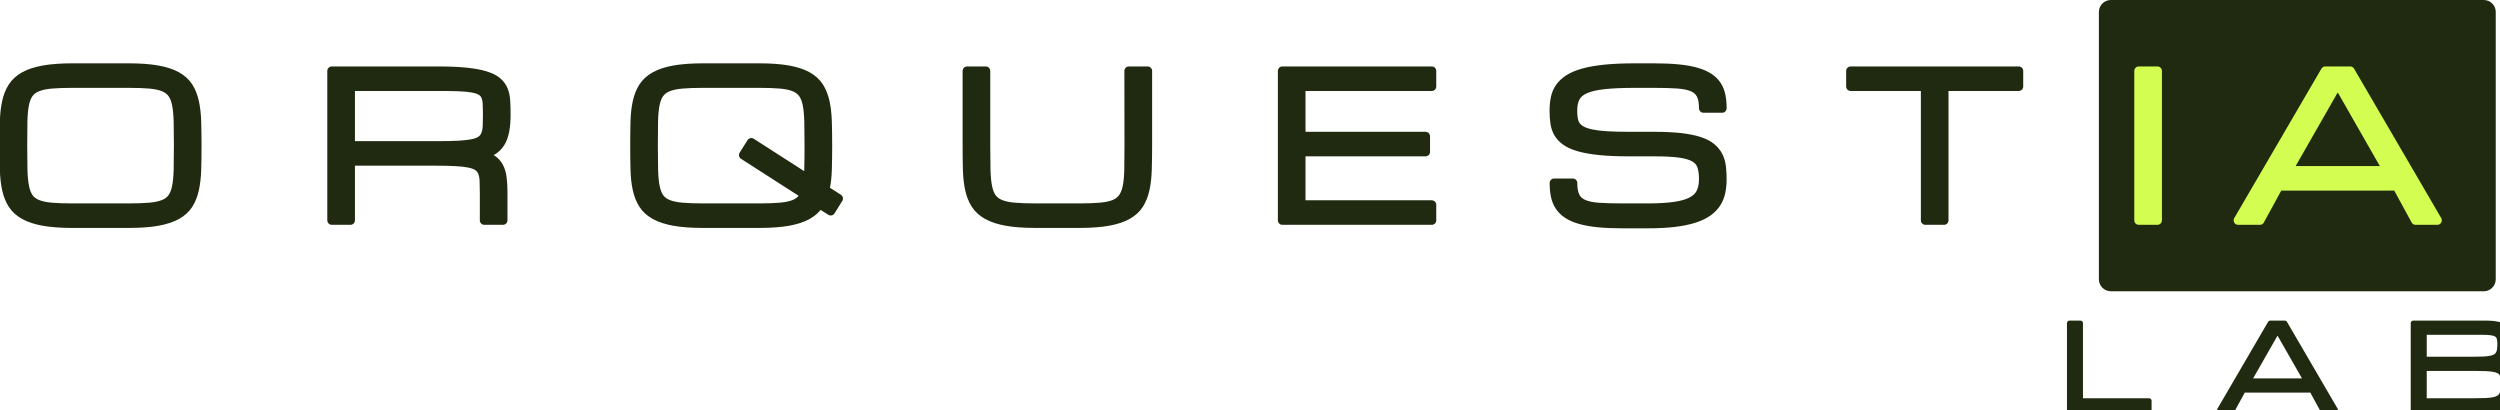
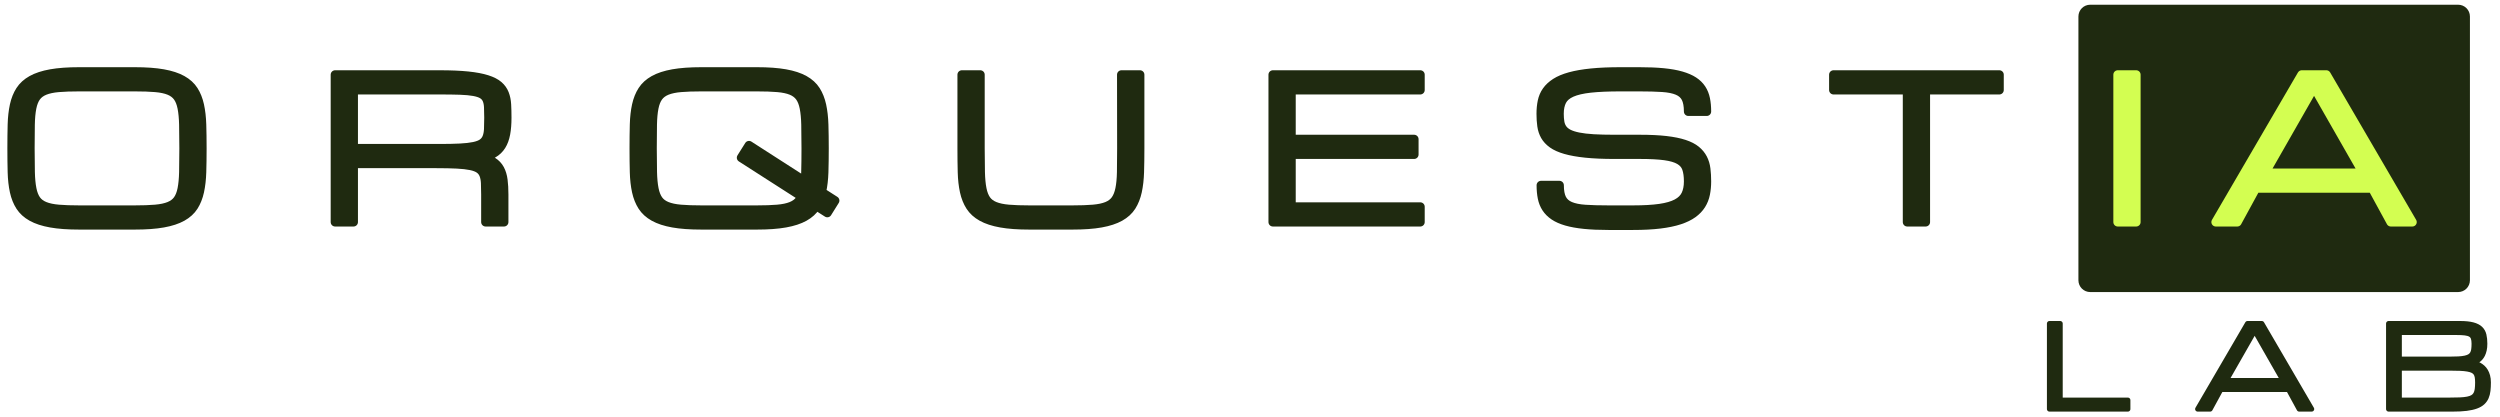
- <svg xmlns="http://www.w3.org/2000/svg" viewBox="0.0 -110.6 1250.8 205.8" width="750" height="123">
+ <svg xmlns="http://www.w3.org/2000/svg" viewBox="-4 -113 1268 212" width="750" height="125">
  <path d="M62.549 -76.562Q71.143 -76.562 77.026 -75.513Q82.91 -74.463 86.719 -72.339Q90.527 -70.215 92.578 -66.992Q94.629 -63.77 95.581 -59.424Q96.533 -55.078 96.704 -49.609Q96.875 -44.141 96.875 -37.5Q96.875 -30.859 96.704 -25.391Q96.533 -19.922 95.581 -15.576Q94.629 -11.23 92.578 -8.008Q90.527 -4.785 86.719 -2.661Q82.91 -0.537 77.026 0.513Q71.143 1.562 62.549 1.562H34.326Q25.732 1.562 19.849 0.513Q13.965 -0.537 10.156 -2.661Q6.348 -4.785 4.272 -8.008Q2.197 -11.23 1.245 -15.576Q0.293 -19.922 0.146 -25.391Q0.0 -30.859 0.0 -37.5Q0.0 -44.141 0.146 -49.609Q0.293 -55.078 1.245 -59.424Q2.197 -63.77 4.272 -66.992Q6.348 -70.215 10.156 -72.339Q13.965 -74.463 19.849 -75.513Q25.732 -76.562 34.326 -76.562ZM62.549 -6.25Q68.75 -6.25 73.022 -6.616Q77.295 -6.982 80.078 -8.105Q82.861 -9.229 84.375 -11.328Q85.889 -13.428 86.572 -16.895Q87.256 -20.361 87.378 -25.415Q87.5 -30.469 87.5 -37.5Q87.5 -44.531 87.378 -49.585Q87.256 -54.639 86.572 -58.105Q85.889 -61.572 84.375 -63.672Q82.861 -65.771 80.103 -66.895Q77.344 -68.018 73.071 -68.384Q68.799 -68.75 62.549 -68.75H34.326Q28.076 -68.75 23.804 -68.384Q19.531 -68.018 16.748 -66.895Q13.965 -65.771 12.451 -63.672Q10.938 -61.572 10.254 -58.105Q9.57 -54.639 9.473 -49.585Q9.375 -44.531 9.375 -37.5Q9.375 -30.469 9.497 -25.415Q9.619 -20.361 10.303 -16.895Q10.986 -13.428 12.476 -11.328Q13.965 -9.229 16.748 -8.105Q19.531 -6.982 23.804 -6.616Q28.076 -6.25 34.326 -6.25Z" fill="#1F2A10" stroke="#1F2A10" stroke-width="4.5" stroke-linejoin="round" />
  <path d="M250.438 0.0H241.062V-14.062Q241.062 -17.48 240.94 -19.946Q240.818 -22.412 240.11 -24.17Q239.402 -25.928 237.889 -27.002Q236.375 -28.076 233.592 -28.662Q230.809 -29.248 226.536 -29.468Q222.264 -29.688 216.014 -29.688H173.875V0.0H164.5V-75.0H217.576Q226.17 -75.0 232.054 -74.39Q237.938 -73.779 241.771 -72.559Q245.604 -71.338 247.679 -69.531Q249.754 -67.725 250.706 -65.283Q251.658 -62.842 251.829 -59.814Q252.0 -56.787 252.0 -53.125Q252.0 -48.438 251.341 -44.897Q250.682 -41.357 249.119 -38.867Q247.557 -36.377 244.969 -34.888Q242.381 -33.398 238.475 -32.812Q242.381 -32.227 244.725 -30.762Q247.068 -29.297 248.338 -26.953Q249.607 -24.609 250.022 -21.387Q250.438 -18.164 250.438 -14.062ZM173.875 -37.5H217.576Q223.826 -37.5 228.099 -37.72Q232.371 -37.939 235.154 -38.525Q237.938 -39.111 239.451 -40.186Q240.965 -41.26 241.673 -43.018Q242.381 -44.775 242.503 -47.241Q242.625 -49.707 242.625 -53.125Q242.625 -56.299 242.503 -58.594Q242.381 -60.889 241.673 -62.451Q240.965 -64.014 239.451 -64.941Q237.938 -65.869 235.154 -66.382Q232.371 -66.895 228.099 -67.041Q223.826 -67.188 217.576 -67.188H173.875Z" fill="#1F2A10" stroke="#1F2A10" stroke-width="4.5" stroke-linejoin="round" />
  <path d="M350.875 -76.562Q342.281 -76.562 336.397 -75.513Q330.514 -74.463 326.705 -72.339Q322.896 -70.215 320.821 -66.992Q318.746 -63.77 317.794 -59.424Q316.842 -55.078 316.695 -49.609Q316.549 -44.141 316.549 -37.5Q316.549 -30.859 316.695 -25.391Q316.842 -19.922 317.794 -15.576Q318.746 -11.23 320.821 -8.008Q322.896 -4.785 326.705 -2.661Q330.514 -0.537 336.397 0.513Q342.281 1.562 350.875 1.562H379.098Q387.691 1.562 393.575 0.513Q399.459 -0.537 403.268 -2.661Q407.076 -4.785 409.127 -8.008Q409.225 -8.154 409.273 -8.301L414.938 -4.688L418.844 -10.938L412.057 -15.283Q412.105 -15.43 412.105 -15.576Q413.082 -19.922 413.253 -25.391Q413.424 -30.859 413.424 -37.5Q413.424 -44.141 413.253 -49.609Q413.082 -55.078 412.13 -59.424Q411.178 -63.77 409.127 -66.992Q407.076 -70.215 403.268 -72.339Q399.459 -74.463 393.575 -75.513Q387.691 -76.562 379.098 -76.562ZM350.875 -6.25Q344.625 -6.25 340.353 -6.616Q336.08 -6.982 333.297 -8.105Q330.514 -9.229 329.024 -11.328Q327.535 -13.428 326.852 -16.895Q326.168 -20.361 326.046 -25.415Q325.924 -30.469 325.924 -37.5Q325.924 -44.531 326.021 -49.585Q326.119 -54.639 326.803 -58.105Q327.486 -61.572 329.0 -63.672Q330.514 -65.771 333.297 -66.895Q336.08 -68.018 340.353 -68.384Q344.625 -68.75 350.875 -68.75H379.098Q385.348 -68.75 389.62 -68.384Q393.893 -68.018 396.651 -66.895Q399.41 -65.771 400.924 -63.672Q402.438 -61.572 403.121 -58.105Q403.805 -54.639 403.927 -49.585Q404.049 -44.531 404.049 -37.5Q404.049 -30.469 403.902 -25.391Q403.854 -22.852 403.658 -20.703L375.094 -39.062L371.139 -32.764L401.9 -13.037Q401.461 -12.061 400.924 -11.328Q399.41 -9.229 396.627 -8.105Q393.844 -6.982 389.571 -6.616Q385.299 -6.25 379.098 -6.25Z" fill="#1F2A10" stroke="#1F2A10" stroke-width="4.5" stroke-linejoin="round" />
  <path d="M574.018 -75.0V-37.5Q574.018 -30.859 573.847 -25.391Q573.676 -19.922 572.724 -15.576Q571.771 -11.23 569.721 -8.008Q567.67 -4.785 563.861 -2.661Q560.053 -0.537 554.169 0.513Q548.285 1.562 539.691 1.562H517.719Q509.125 1.562 503.241 0.513Q497.357 -0.537 493.549 -2.661Q489.74 -4.785 487.665 -8.008Q485.59 -11.23 484.638 -15.576Q483.686 -19.922 483.539 -25.391Q483.393 -30.859 483.393 -37.5V-75.0H492.768V-37.5Q492.768 -30.469 492.89 -25.415Q493.012 -20.361 493.695 -16.895Q494.379 -13.428 495.868 -11.328Q497.357 -9.229 500.141 -8.105Q502.924 -6.982 507.196 -6.616Q511.469 -6.25 517.719 -6.25H539.691Q545.893 -6.25 550.189 -6.616Q554.486 -6.982 557.245 -8.105Q560.004 -9.229 561.518 -11.328Q563.031 -13.428 563.739 -16.895Q564.447 -20.361 564.545 -25.415Q564.643 -30.469 564.643 -37.5L564.594 -75.0Z" fill="#1F2A10" stroke="#1F2A10" stroke-width="4.5" stroke-linejoin="round" />
  <path d="M641.643 0.0V-75.0H716.643V-67.188H651.018V-42.188H713.518V-34.375H651.018V-7.812H716.643V0.0Z" fill="#1F2A10" stroke="#1F2A10" stroke-width="4.5" stroke-linejoin="round" />
  <path d="M828.408 -42.188Q836.123 -42.188 841.641 -41.553Q847.158 -40.918 850.942 -39.673Q854.727 -38.428 856.973 -36.572Q859.219 -34.717 860.439 -32.349Q861.66 -29.98 862.026 -27.051Q862.393 -24.121 862.393 -20.703Q862.393 -17.285 861.782 -14.282Q861.172 -11.279 859.609 -8.789Q858.047 -6.299 855.361 -4.346Q852.676 -2.393 848.525 -1.025Q844.375 0.342 838.54 1.05Q832.705 1.758 824.893 1.758H812.393Q805.361 1.758 800.088 1.221Q794.814 0.684 791.006 -0.415Q787.197 -1.514 784.707 -3.198Q782.217 -4.883 780.728 -7.153Q779.238 -9.424 778.652 -12.329Q778.066 -15.234 778.066 -18.75H787.441Q787.441 -14.355 788.711 -11.865Q789.98 -9.375 792.91 -8.13Q795.84 -6.885 800.601 -6.567Q805.361 -6.25 812.393 -6.25H824.893Q833.096 -6.25 838.516 -7.031Q843.936 -7.812 847.158 -9.521Q850.381 -11.23 851.699 -13.989Q853.018 -16.748 853.018 -20.703Q853.018 -24.658 852.114 -27.295Q851.211 -29.932 848.55 -31.494Q845.889 -33.057 841.055 -33.716Q836.221 -34.375 828.408 -34.375H815.518Q806.924 -34.375 800.796 -35.01Q794.668 -35.645 790.518 -36.841Q786.367 -38.037 783.877 -39.819Q781.387 -41.602 780.093 -43.896Q778.799 -46.191 778.408 -48.999Q778.018 -51.807 778.018 -55.078Q778.018 -58.496 778.628 -61.426Q779.238 -64.355 780.898 -66.724Q782.559 -69.092 785.439 -70.947Q788.32 -72.803 792.837 -74.048Q797.354 -75.293 803.701 -75.928Q810.049 -76.562 818.643 -76.562H828.018Q835.049 -76.562 840.322 -76.05Q845.596 -75.537 849.404 -74.438Q853.213 -73.34 855.728 -71.704Q858.242 -70.068 859.731 -67.798Q861.221 -65.527 861.807 -62.646Q862.393 -59.766 862.393 -56.25H853.018Q853.018 -60.645 851.748 -63.135Q850.479 -65.625 847.549 -66.87Q844.619 -68.115 839.834 -68.433Q835.049 -68.75 828.018 -68.75H818.643Q809.268 -68.75 803.213 -68.091Q797.158 -67.432 793.643 -65.869Q790.127 -64.307 788.76 -61.67Q787.393 -59.033 787.393 -55.078Q787.393 -52.637 787.734 -50.732Q788.076 -48.828 789.126 -47.388Q790.176 -45.947 792.08 -44.971Q793.984 -43.994 797.109 -43.359Q800.234 -42.725 804.751 -42.456Q809.268 -42.188 815.518 -42.188Z" fill="#1F2A10" stroke="#1F2A10" stroke-width="4.5" stroke-linejoin="round" />
  <path d="M1011.268 -75.0V-67.188H973.768V0.0H964.393V-67.188H926.893V-75.0Z" fill="#1F2A10" stroke="#1F2A10" stroke-width="4.5" stroke-linejoin="round" />
  <rect x="1051.5" y="-110.6" width="199.2" height="146.2" rx="6.0" fill="#1F2A10" />
  <path d="M1071.518 -75.0H1080.893V0.0H1071.518Z" fill="#D3FE51" stroke="#D3FE51" stroke-width="4.5" stroke-linejoin="round" />
  <path d="M1201.08 -17.188H1141.705L1132.33 0.0H1121.393L1165.143 -75.0H1177.643L1221.393 0.0H1210.455ZM1196.393 -25.0 1171.393 -68.75 1146.393 -25.0Z" fill="#D3FE51" stroke="#D3FE51" stroke-width="4.5" stroke-linejoin="round" />
  <path d="M1036.774 95.125V51.625H1042.211V90.594H1076.649V95.125Z" fill="#1F2A10" stroke="#1F2A10" stroke-width="2.6" stroke-linejoin="round" />
  <path d="M1158.393 85.156H1123.955L1118.518 95.125H1112.174L1137.549 51.625H1144.799L1170.174 95.125H1163.83ZM1155.674 80.625 1141.174 55.25 1126.674 80.625Z" fill="#1F2A10" stroke="#1F2A10" stroke-width="2.6" stroke-linejoin="round" />
  <path d="M1209.324 95.125V51.625H1245.602Q1249.68 51.625 1252.172 52.291Q1254.665 52.956 1256.01 54.245Q1257.355 55.533 1257.808 57.459Q1258.261 59.385 1258.261 61.877Q1258.261 63.689 1257.95 65.077Q1257.638 66.465 1257.129 67.484Q1256.619 68.504 1255.967 69.198Q1255.316 69.892 1254.636 70.345Q1253.05 71.421 1251.011 71.562Q1253.56 71.704 1255.543 72.809Q1256.392 73.29 1257.199 74.012Q1258.006 74.734 1258.644 75.796Q1259.281 76.858 1259.677 78.289Q1260.074 79.719 1260.074 81.588Q1260.074 83.854 1259.861 85.737Q1259.649 87.62 1258.998 89.121Q1258.346 90.622 1257.129 91.755Q1255.911 92.888 1253.886 93.638Q1251.861 94.389 1248.93 94.757Q1245.999 95.125 1241.921 95.125ZM1240.108 90.594Q1243.28 90.594 1245.602 90.495Q1247.924 90.396 1249.539 90.07Q1251.153 89.744 1252.144 89.135Q1253.135 88.526 1253.688 87.521Q1254.24 86.516 1254.438 85.071Q1254.636 83.627 1254.636 81.588Q1254.636 80.002 1254.438 78.827Q1254.24 77.651 1253.688 76.844Q1253.135 76.037 1252.144 75.542Q1251.153 75.046 1249.539 74.763Q1247.924 74.479 1245.602 74.38Q1243.28 74.281 1240.108 74.281H1214.761V90.594ZM1240.108 69.75Q1242.883 69.75 1244.894 69.637Q1246.905 69.523 1248.321 69.212Q1249.737 68.9 1250.615 68.348Q1251.493 67.796 1251.988 66.918Q1252.484 66.04 1252.654 64.808Q1252.824 63.576 1252.824 61.877Q1252.824 60.064 1252.427 58.932Q1252.031 57.799 1251.011 57.19Q1249.992 56.581 1248.25 56.369Q1246.508 56.156 1243.79 56.156H1214.761V69.75Z" fill="#1F2A10" stroke="#1F2A10" stroke-width="2.6" stroke-linejoin="round" />
</svg>
